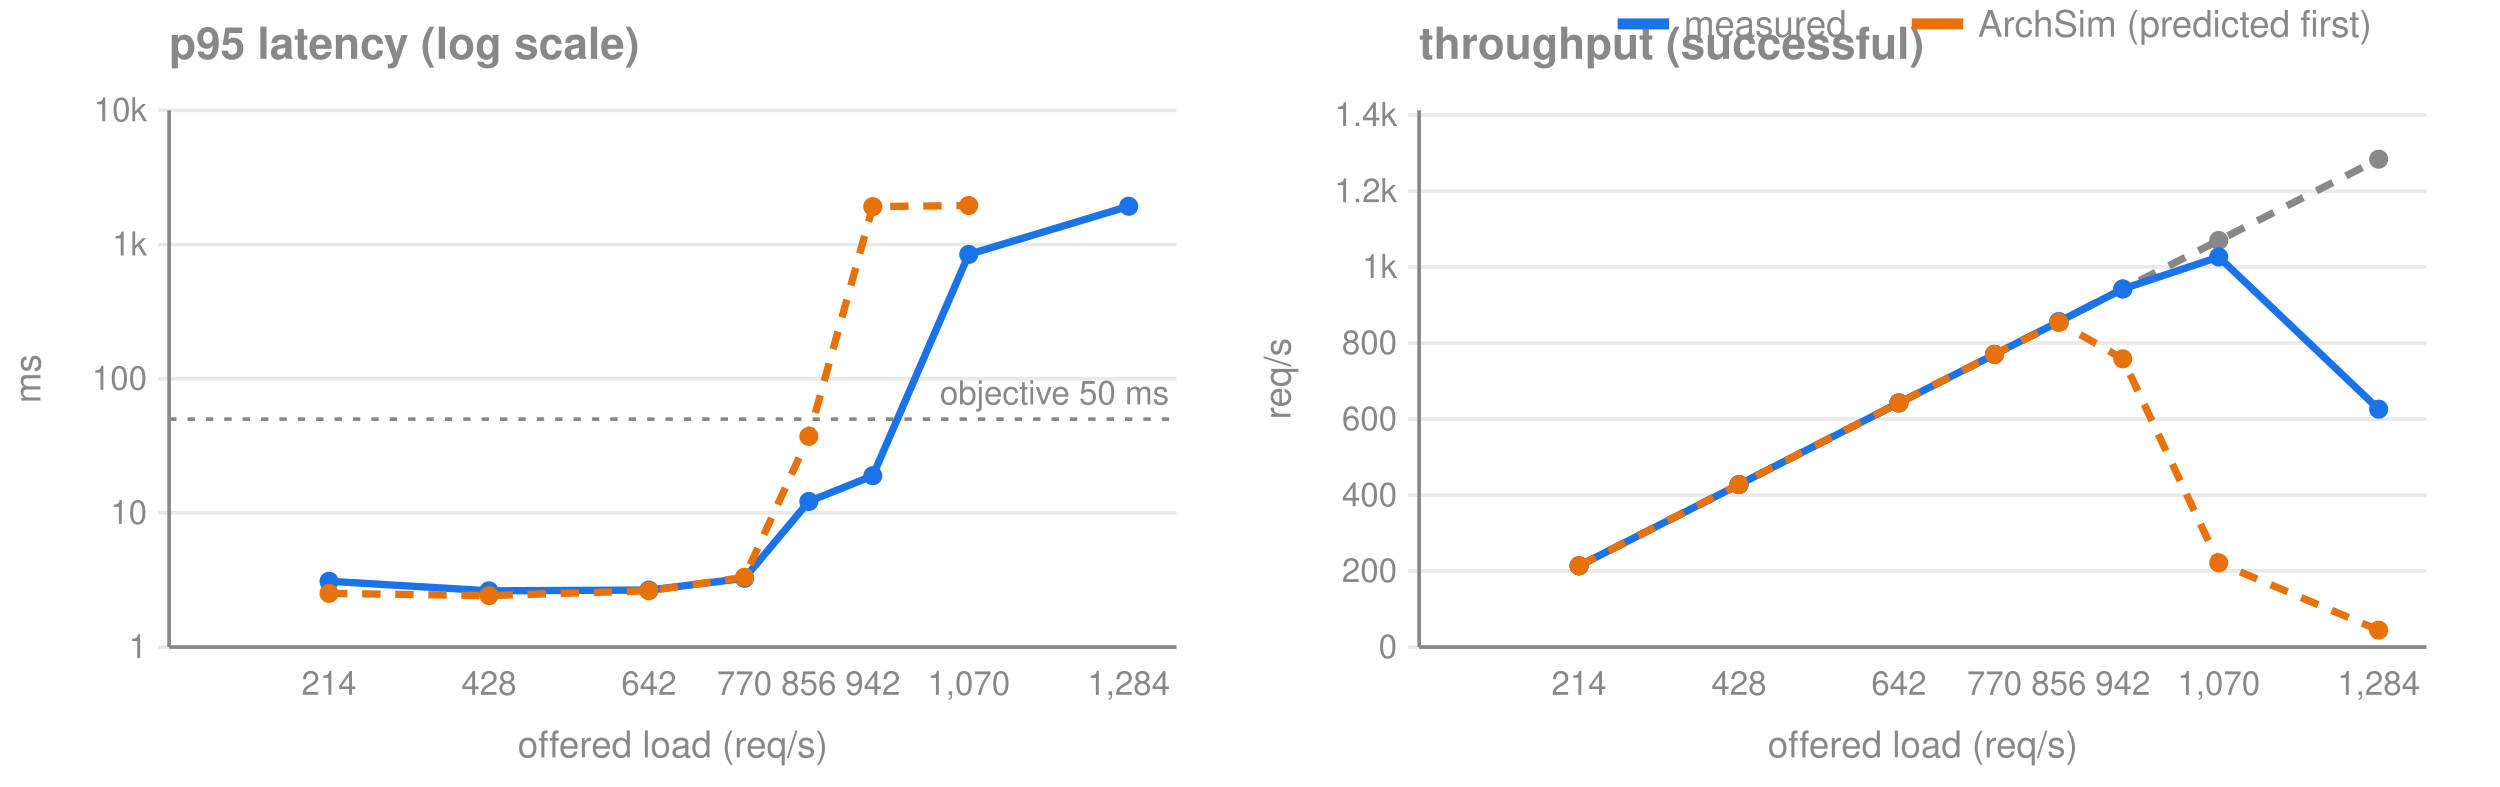
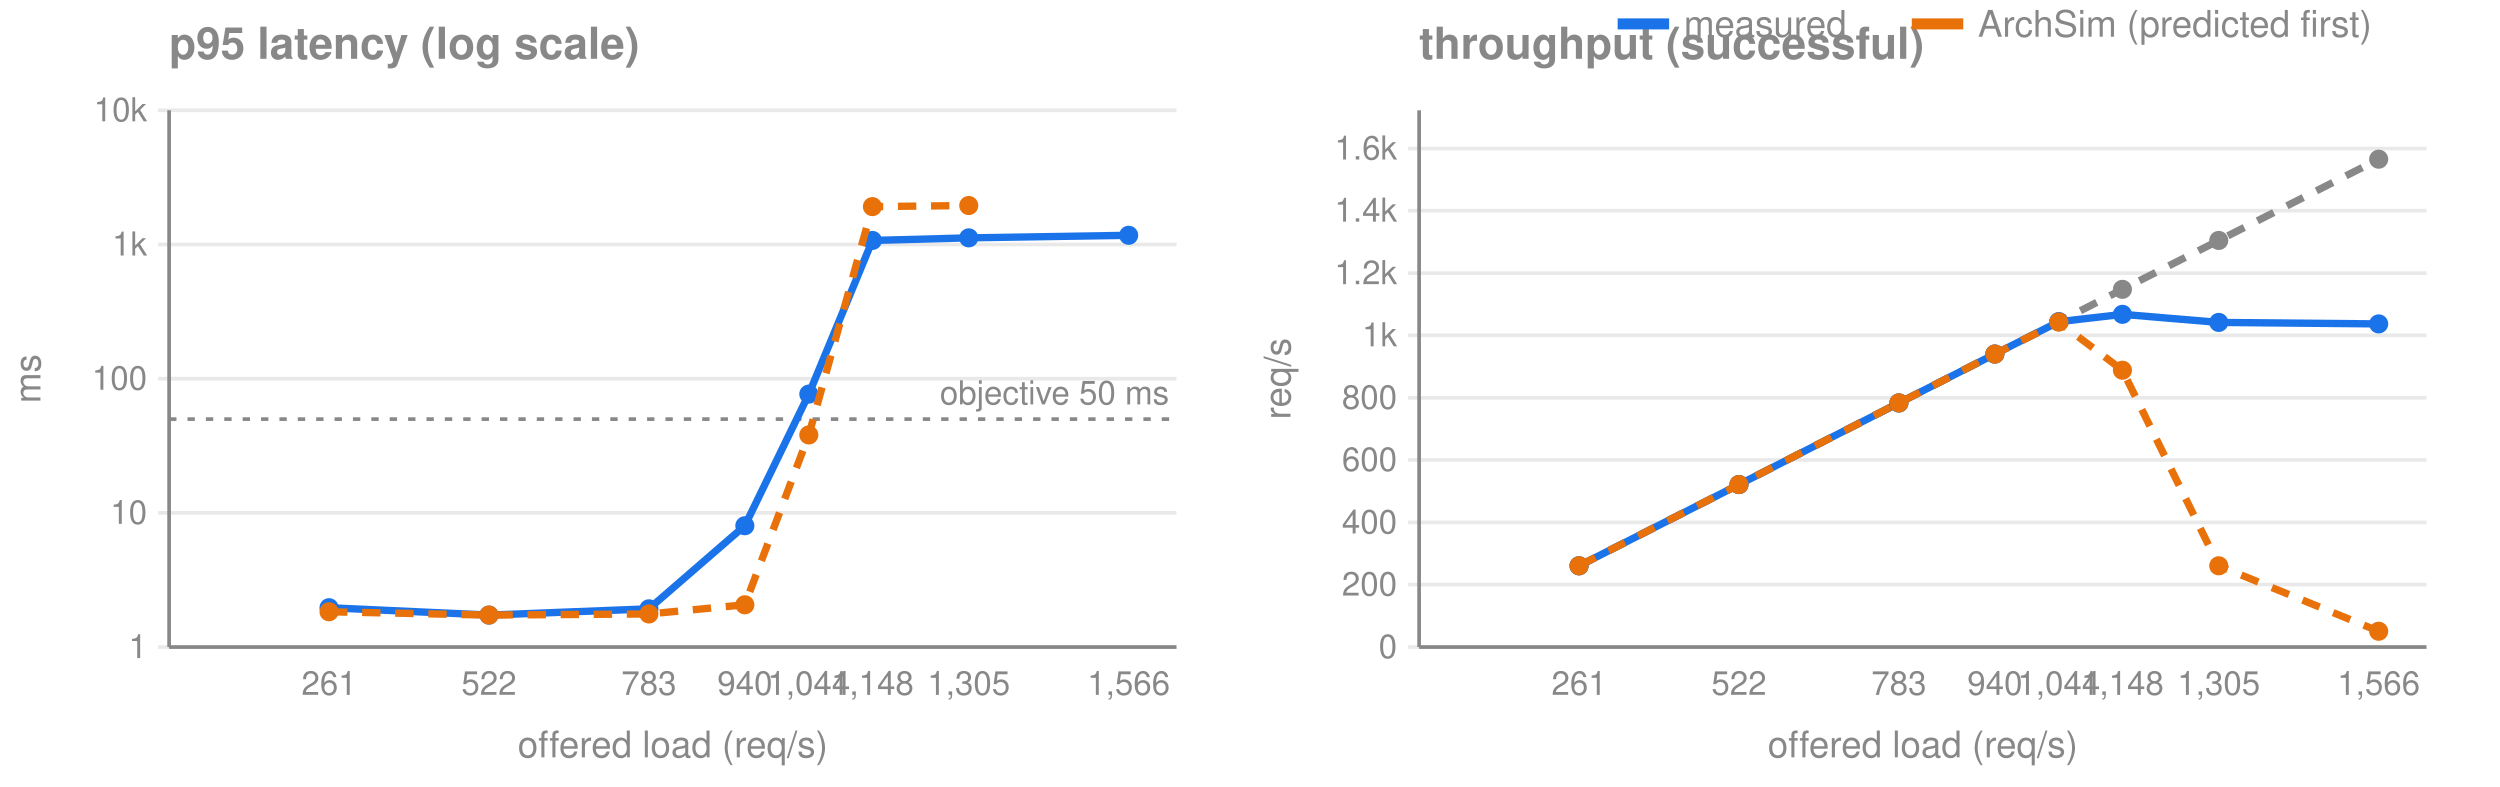
<svg xmlns="http://www.w3.org/2000/svg" viewBox="0 0 680 214" width="680" height="214" font-family="-apple-system, Segoe UI, Helvetica, Arial, sans-serif">
  <text x="46.0" y="16" font-size="12" font-weight="600" fill="#888888">p95 latency (log scale)</text>
  <line x1="46.0" y1="176.0" x2="320.0" y2="176.0" stroke="#888888" stroke-width="1" />
  <line x1="46.0" y1="30.0" x2="46.0" y2="176.0" stroke="#888888" stroke-width="1" />
  <line x1="43.0" y1="176.0" x2="320.0" y2="176.0" stroke="#888888" stroke-opacity="0.18" />
  <text x="40.0" y="179.0" font-size="9" text-anchor="end" fill="#888888">1</text>
  <line x1="43.0" y1="139.5" x2="320.0" y2="139.5" stroke="#888888" stroke-opacity="0.18" />
  <text x="40.0" y="142.5" font-size="9" text-anchor="end" fill="#888888">10</text>
  <line x1="43.0" y1="103.0" x2="320.0" y2="103.0" stroke="#888888" stroke-opacity="0.18" />
  <text x="40.0" y="106.0" font-size="9" text-anchor="end" fill="#888888">100</text>
  <line x1="43.0" y1="66.5" x2="320.0" y2="66.5" stroke="#888888" stroke-opacity="0.18" />
  <text x="40.0" y="69.5" font-size="9" text-anchor="end" fill="#888888">1k</text>
  <line x1="43.0" y1="30.0" x2="320.0" y2="30.0" stroke="#888888" stroke-opacity="0.18" />
  <text x="40.0" y="33.0" font-size="9" text-anchor="end" fill="#888888">10k</text>
-   <text x="89.5" y="189.0" font-size="9" text-anchor="middle" fill="#888888">214</text>
-   <text x="133.0" y="189.0" font-size="9" text-anchor="middle" fill="#888888">428</text>
-   <text x="176.5" y="189.0" font-size="9" text-anchor="middle" fill="#888888">642</text>
-   <text x="202.5" y="189.0" font-size="9" text-anchor="middle" fill="#888888">770</text>
-   <text x="220.0" y="189.0" font-size="9" text-anchor="middle" fill="#888888">856</text>
-   <text x="237.4" y="189.0" font-size="9" text-anchor="middle" fill="#888888">942</text>
-   <text x="263.5" y="189.0" font-size="9" text-anchor="middle" fill="#888888">1,070</text>
-   <text x="307.0" y="189.0" font-size="9" text-anchor="middle" fill="#888888">1,284</text>
+   <text x="89.5" y="189.0" font-size="9" text-anchor="middle" fill="#888888">261</text>
+   <text x="133.0" y="189.0" font-size="9" text-anchor="middle" fill="#888888">522</text>
+   <text x="176.5" y="189.0" font-size="9" text-anchor="middle" fill="#888888">783</text>
+   <text x="202.6" y="189.0" font-size="9" text-anchor="middle" fill="#888888">940</text>
+   <text x="220.0" y="189.0" font-size="9" text-anchor="middle" fill="#888888">1,044</text>
+   <text x="237.3" y="189.0" font-size="9" text-anchor="middle" fill="#888888">1,148</text>
+   <text x="263.5" y="189.0" font-size="9" text-anchor="middle" fill="#888888">1,305</text>
+   <text x="307.0" y="189.0" font-size="9" text-anchor="middle" fill="#888888">1,566</text>
  <text x="183.0" y="206.0" font-size="10" text-anchor="middle" fill="#888888">offered load (req/s)</text>
  <text x="11" y="103.0" font-size="10" text-anchor="middle" fill="#888888" transform="rotate(-90 11 103.0)">ms</text>
  <line x1="46.0" y1="114.0" x2="320.0" y2="114.0" stroke="#888888" stroke-dasharray="2 3" />
  <text x="318.0" y="110.0" font-size="9" text-anchor="end" fill="#888888">objective 50 ms</text>
-   <polyline points="89.5,158.1 133.0,160.7 176.5,160.5 202.5,157.3 220.0,136.4 237.4,129.4 263.5,69.2 307.0,56.1" fill="none" stroke="#1a73e8" stroke-width="2" />
-   <circle cx="89.5" cy="158.1" r="2.6" fill="#1a73e8" />
-   <circle cx="133.0" cy="160.7" r="2.6" fill="#1a73e8" />
-   <circle cx="176.5" cy="160.5" r="2.6" fill="#1a73e8" />
-   <circle cx="202.5" cy="157.3" r="2.6" fill="#1a73e8" />
-   <circle cx="220.0" cy="136.4" r="2.6" fill="#1a73e8" />
-   <circle cx="237.4" cy="129.4" r="2.6" fill="#1a73e8" />
-   <circle cx="263.5" cy="69.2" r="2.6" fill="#1a73e8" />
-   <circle cx="307.0" cy="56.1" r="2.6" fill="#1a73e8" />
-   <polyline points="89.5,161.4 133.0,162.0 176.5,160.7 202.5,157.0 220.0,118.7 237.4,56.2 263.5,55.9" fill="none" stroke="#e8710a" stroke-width="2" stroke-dasharray="5 4" />
-   <circle cx="89.5" cy="161.4" r="2.6" fill="#e8710a" />
-   <circle cx="133.0" cy="162.0" r="2.6" fill="#e8710a" />
-   <circle cx="176.5" cy="160.7" r="2.6" fill="#e8710a" />
-   <circle cx="202.5" cy="157.0" r="2.6" fill="#e8710a" />
-   <circle cx="220.0" cy="118.7" r="2.6" fill="#e8710a" />
-   <circle cx="237.4" cy="56.2" r="2.6" fill="#e8710a" />
+   <polyline points="89.5,165.3 133.0,167.3 176.5,165.6 202.6,143.0 220.0,107.2 237.3,65.4 263.5,64.7 307.0,64.0" fill="none" stroke="#1a73e8" stroke-width="2" />
+   <circle cx="89.5" cy="165.3" r="2.6" fill="#1a73e8" />
+   <circle cx="133.0" cy="167.3" r="2.6" fill="#1a73e8" />
+   <circle cx="176.5" cy="165.6" r="2.6" fill="#1a73e8" />
+   <circle cx="202.6" cy="143.0" r="2.6" fill="#1a73e8" />
+   <circle cx="220.0" cy="107.2" r="2.6" fill="#1a73e8" />
+   <circle cx="237.3" cy="65.4" r="2.6" fill="#1a73e8" />
+   <circle cx="263.5" cy="64.7" r="2.6" fill="#1a73e8" />
+   <circle cx="307.0" cy="64.0" r="2.6" fill="#1a73e8" />
+   <polyline points="89.5,166.4 133.0,167.3 176.5,167.0 202.6,164.5 220.0,118.3 237.3,56.2 263.5,55.9" fill="none" stroke="#e8710a" stroke-width="2" stroke-dasharray="5 4" />
+   <circle cx="89.5" cy="166.4" r="2.6" fill="#e8710a" />
+   <circle cx="133.0" cy="167.3" r="2.6" fill="#e8710a" />
+   <circle cx="176.5" cy="167.0" r="2.6" fill="#e8710a" />
+   <circle cx="202.6" cy="164.5" r="2.6" fill="#e8710a" />
+   <circle cx="220.0" cy="118.3" r="2.6" fill="#e8710a" />
+   <circle cx="237.3" cy="56.2" r="2.6" fill="#e8710a" />
  <circle cx="263.5" cy="55.9" r="2.6" fill="#e8710a" />
  <text x="386.0" y="16" font-size="12" font-weight="600" fill="#888888">throughput (successful)</text>
  <line x1="386.0" y1="176.0" x2="660.0" y2="176.0" stroke="#888888" stroke-width="1" />
  <line x1="386.0" y1="30.0" x2="386.0" y2="176.0" stroke="#888888" stroke-width="1" />
  <line x1="383.0" y1="176.0" x2="660.0" y2="176.0" stroke="#888888" stroke-opacity="0.18" />
  <text x="380.0" y="179.0" font-size="9" text-anchor="end" fill="#888888">0</text>
-   <line x1="383.0" y1="155.3" x2="660.0" y2="155.3" stroke="#888888" stroke-opacity="0.18" />
-   <text x="380.0" y="158.3" font-size="9" text-anchor="end" fill="#888888">200</text>
-   <line x1="383.0" y1="134.7" x2="660.0" y2="134.7" stroke="#888888" stroke-opacity="0.18" />
-   <text x="380.0" y="137.7" font-size="9" text-anchor="end" fill="#888888">400</text>
-   <line x1="383.0" y1="114.0" x2="660.0" y2="114.0" stroke="#888888" stroke-opacity="0.18" />
-   <text x="380.0" y="117.0" font-size="9" text-anchor="end" fill="#888888">600</text>
-   <line x1="383.0" y1="93.3" x2="660.0" y2="93.3" stroke="#888888" stroke-opacity="0.18" />
-   <text x="380.0" y="96.3" font-size="9" text-anchor="end" fill="#888888">800</text>
-   <line x1="383.0" y1="72.6" x2="660.0" y2="72.6" stroke="#888888" stroke-opacity="0.18" />
-   <text x="380.0" y="75.6" font-size="9" text-anchor="end" fill="#888888">1k</text>
-   <line x1="383.0" y1="52.0" x2="660.0" y2="52.0" stroke="#888888" stroke-opacity="0.18" />
-   <text x="380.0" y="55.0" font-size="9" text-anchor="end" fill="#888888">1.2k</text>
-   <line x1="383.0" y1="31.3" x2="660.0" y2="31.3" stroke="#888888" stroke-opacity="0.18" />
-   <text x="380.0" y="34.3" font-size="9" text-anchor="end" fill="#888888">1.4k</text>
-   <text x="429.5" y="189.0" font-size="9" text-anchor="middle" fill="#888888">214</text>
-   <text x="473.0" y="189.0" font-size="9" text-anchor="middle" fill="#888888">428</text>
-   <text x="516.5" y="189.0" font-size="9" text-anchor="middle" fill="#888888">642</text>
-   <text x="542.5" y="189.0" font-size="9" text-anchor="middle" fill="#888888">770</text>
-   <text x="560.0" y="189.0" font-size="9" text-anchor="middle" fill="#888888">856</text>
-   <text x="577.4" y="189.0" font-size="9" text-anchor="middle" fill="#888888">942</text>
-   <text x="603.5" y="189.0" font-size="9" text-anchor="middle" fill="#888888">1,070</text>
-   <text x="647.0" y="189.0" font-size="9" text-anchor="middle" fill="#888888">1,284</text>
+   <line x1="383.0" y1="159.0" x2="660.0" y2="159.0" stroke="#888888" stroke-opacity="0.18" />
+   <text x="380.0" y="162.0" font-size="9" text-anchor="end" fill="#888888">200</text>
+   <line x1="383.0" y1="142.1" x2="660.0" y2="142.1" stroke="#888888" stroke-opacity="0.18" />
+   <text x="380.0" y="145.1" font-size="9" text-anchor="end" fill="#888888">400</text>
+   <line x1="383.0" y1="125.1" x2="660.0" y2="125.1" stroke="#888888" stroke-opacity="0.18" />
+   <text x="380.0" y="128.1" font-size="9" text-anchor="end" fill="#888888">600</text>
+   <line x1="383.0" y1="108.2" x2="660.0" y2="108.2" stroke="#888888" stroke-opacity="0.18" />
+   <text x="380.0" y="111.2" font-size="9" text-anchor="end" fill="#888888">800</text>
+   <line x1="383.0" y1="91.2" x2="660.0" y2="91.2" stroke="#888888" stroke-opacity="0.18" />
+   <text x="380.0" y="94.2" font-size="9" text-anchor="end" fill="#888888">1k</text>
+   <line x1="383.0" y1="74.3" x2="660.0" y2="74.3" stroke="#888888" stroke-opacity="0.18" />
+   <text x="380.0" y="77.3" font-size="9" text-anchor="end" fill="#888888">1.2k</text>
+   <line x1="383.0" y1="57.3" x2="660.0" y2="57.3" stroke="#888888" stroke-opacity="0.18" />
+   <text x="380.0" y="60.3" font-size="9" text-anchor="end" fill="#888888">1.4k</text>
+   <line x1="383.0" y1="40.4" x2="660.0" y2="40.4" stroke="#888888" stroke-opacity="0.18" />
+   <text x="380.0" y="43.4" font-size="9" text-anchor="end" fill="#888888">1.6k</text>
+   <text x="429.5" y="189.0" font-size="9" text-anchor="middle" fill="#888888">261</text>
+   <text x="473.0" y="189.0" font-size="9" text-anchor="middle" fill="#888888">522</text>
+   <text x="516.5" y="189.0" font-size="9" text-anchor="middle" fill="#888888">783</text>
+   <text x="542.6" y="189.0" font-size="9" text-anchor="middle" fill="#888888">940</text>
+   <text x="560.0" y="189.0" font-size="9" text-anchor="middle" fill="#888888">1,044</text>
+   <text x="577.3" y="189.0" font-size="9" text-anchor="middle" fill="#888888">1,148</text>
+   <text x="603.5" y="189.0" font-size="9" text-anchor="middle" fill="#888888">1,305</text>
+   <text x="647.0" y="189.0" font-size="9" text-anchor="middle" fill="#888888">1,566</text>
  <text x="523.0" y="206.0" font-size="10" text-anchor="middle" fill="#888888">offered load (req/s)</text>
  <text x="351" y="103.0" font-size="10" text-anchor="middle" fill="#888888" transform="rotate(-90 351 103.0)">req/s</text>
-   <polyline points="429.5,153.9 473.0,131.8 516.5,109.6 542.5,96.4 560.0,87.5 577.4,78.6 603.5,65.4 647.0,43.3" fill="none" stroke="#888888" stroke-width="2" stroke-dasharray="5 4" />
+   <polyline points="429.5,153.9 473.0,131.8 516.5,109.6 542.6,96.3 560.0,87.5 577.3,78.7 603.5,65.4 647.0,43.3" fill="none" stroke="#888888" stroke-width="2" stroke-dasharray="5 4" />
  <circle cx="429.5" cy="153.9" r="2.6" fill="#888888" />
  <circle cx="473.0" cy="131.8" r="2.6" fill="#888888" />
  <circle cx="516.5" cy="109.6" r="2.6" fill="#888888" />
-   <circle cx="542.5" cy="96.4" r="2.6" fill="#888888" />
+   <circle cx="542.6" cy="96.3" r="2.6" fill="#888888" />
  <circle cx="560.0" cy="87.5" r="2.6" fill="#888888" />
-   <circle cx="577.4" cy="78.6" r="2.6" fill="#888888" />
+   <circle cx="577.3" cy="78.7" r="2.6" fill="#888888" />
  <circle cx="603.5" cy="65.4" r="2.6" fill="#888888" />
  <circle cx="647.0" cy="43.3" r="2.6" fill="#888888" />
-   <polyline points="429.5,153.9 473.0,131.8 516.5,109.6 542.5,96.4 560.0,87.5 577.4,78.6 603.5,69.9 647.0,111.3" fill="none" stroke="#1a73e8" stroke-width="2" />
+   <polyline points="429.5,153.9 473.0,131.8 516.5,109.6 542.6,96.3 560.0,87.5 577.3,85.5 603.5,87.7 647.0,88.1" fill="none" stroke="#1a73e8" stroke-width="2" />
  <circle cx="429.5" cy="153.9" r="2.6" fill="#1a73e8" />
  <circle cx="473.0" cy="131.8" r="2.6" fill="#1a73e8" />
  <circle cx="516.5" cy="109.6" r="2.6" fill="#1a73e8" />
-   <circle cx="542.5" cy="96.4" r="2.6" fill="#1a73e8" />
+   <circle cx="542.6" cy="96.3" r="2.6" fill="#1a73e8" />
  <circle cx="560.0" cy="87.5" r="2.6" fill="#1a73e8" />
-   <circle cx="577.4" cy="78.6" r="2.6" fill="#1a73e8" />
-   <circle cx="603.5" cy="69.9" r="2.6" fill="#1a73e8" />
-   <circle cx="647.0" cy="111.3" r="2.6" fill="#1a73e8" />
-   <polyline points="429.5,153.9 473.0,131.8 516.5,109.6 542.5,96.4 560.0,87.7 577.4,97.6 603.5,153.1 647.0,171.4" fill="none" stroke="#e8710a" stroke-width="2" stroke-dasharray="5 4" />
+   <circle cx="577.3" cy="85.5" r="2.6" fill="#1a73e8" />
+   <circle cx="603.5" cy="87.7" r="2.6" fill="#1a73e8" />
+   <circle cx="647.0" cy="88.1" r="2.6" fill="#1a73e8" />
+   <polyline points="429.5,153.9 473.0,131.8 516.5,109.6 542.6,96.3 560.0,87.6 577.3,100.7 603.5,153.9 647.0,171.7" fill="none" stroke="#e8710a" stroke-width="2" stroke-dasharray="5 4" />
  <circle cx="429.5" cy="153.9" r="2.6" fill="#e8710a" />
  <circle cx="473.0" cy="131.8" r="2.6" fill="#e8710a" />
  <circle cx="516.5" cy="109.6" r="2.6" fill="#e8710a" />
-   <circle cx="542.5" cy="96.4" r="2.6" fill="#e8710a" />
-   <circle cx="560.0" cy="87.7" r="2.6" fill="#e8710a" />
-   <circle cx="577.4" cy="97.6" r="2.6" fill="#e8710a" />
-   <circle cx="603.5" cy="153.1" r="2.6" fill="#e8710a" />
-   <circle cx="647.0" cy="171.4" r="2.6" fill="#e8710a" />
+   <circle cx="542.6" cy="96.3" r="2.6" fill="#e8710a" />
+   <circle cx="560.0" cy="87.6" r="2.6" fill="#e8710a" />
+   <circle cx="577.3" cy="100.7" r="2.6" fill="#e8710a" />
+   <circle cx="603.5" cy="153.9" r="2.6" fill="#e8710a" />
+   <circle cx="647.0" cy="171.7" r="2.6" fill="#e8710a" />
  <rect x="440" y="5" width="14" height="3" fill="#1a73e8" />
  <text x="458" y="10" font-size="10" fill="#888888">measured</text>
  <rect x="520" y="5" width="14" height="3" fill="#e8710a" />
  <text x="538" y="10" font-size="10" fill="#888888">ArchSim (predicted first)</text>
</svg>
